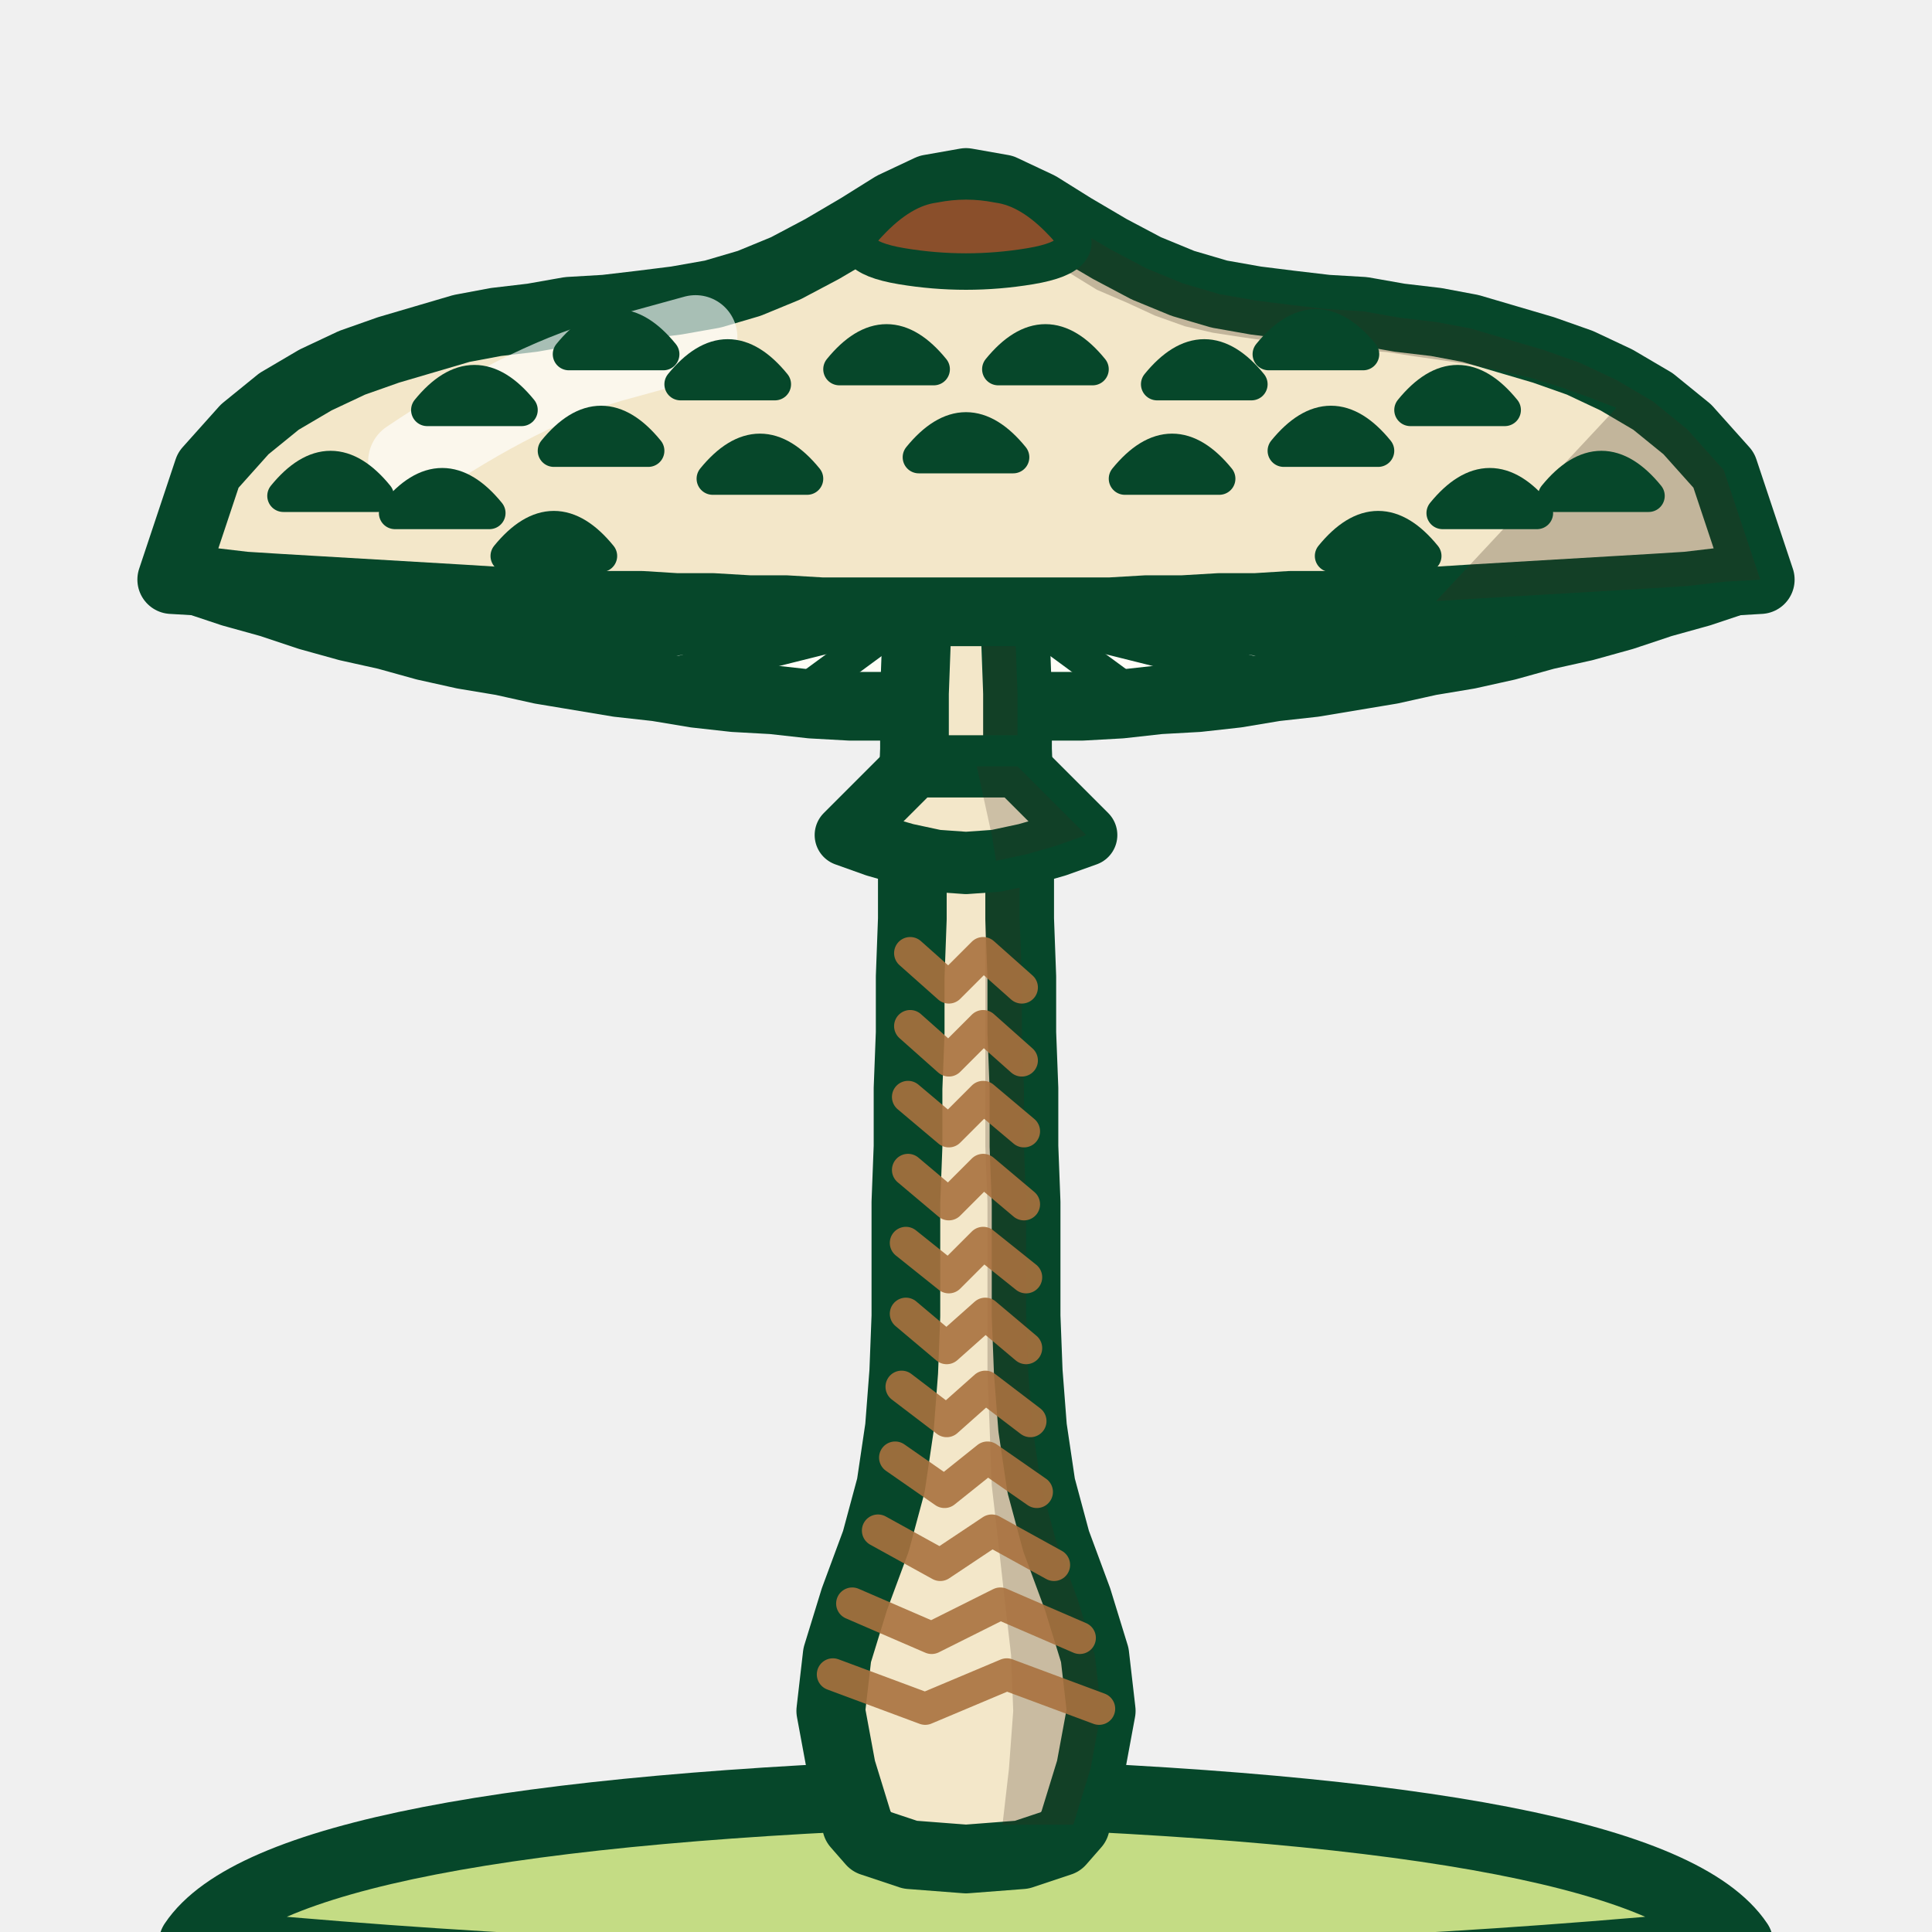
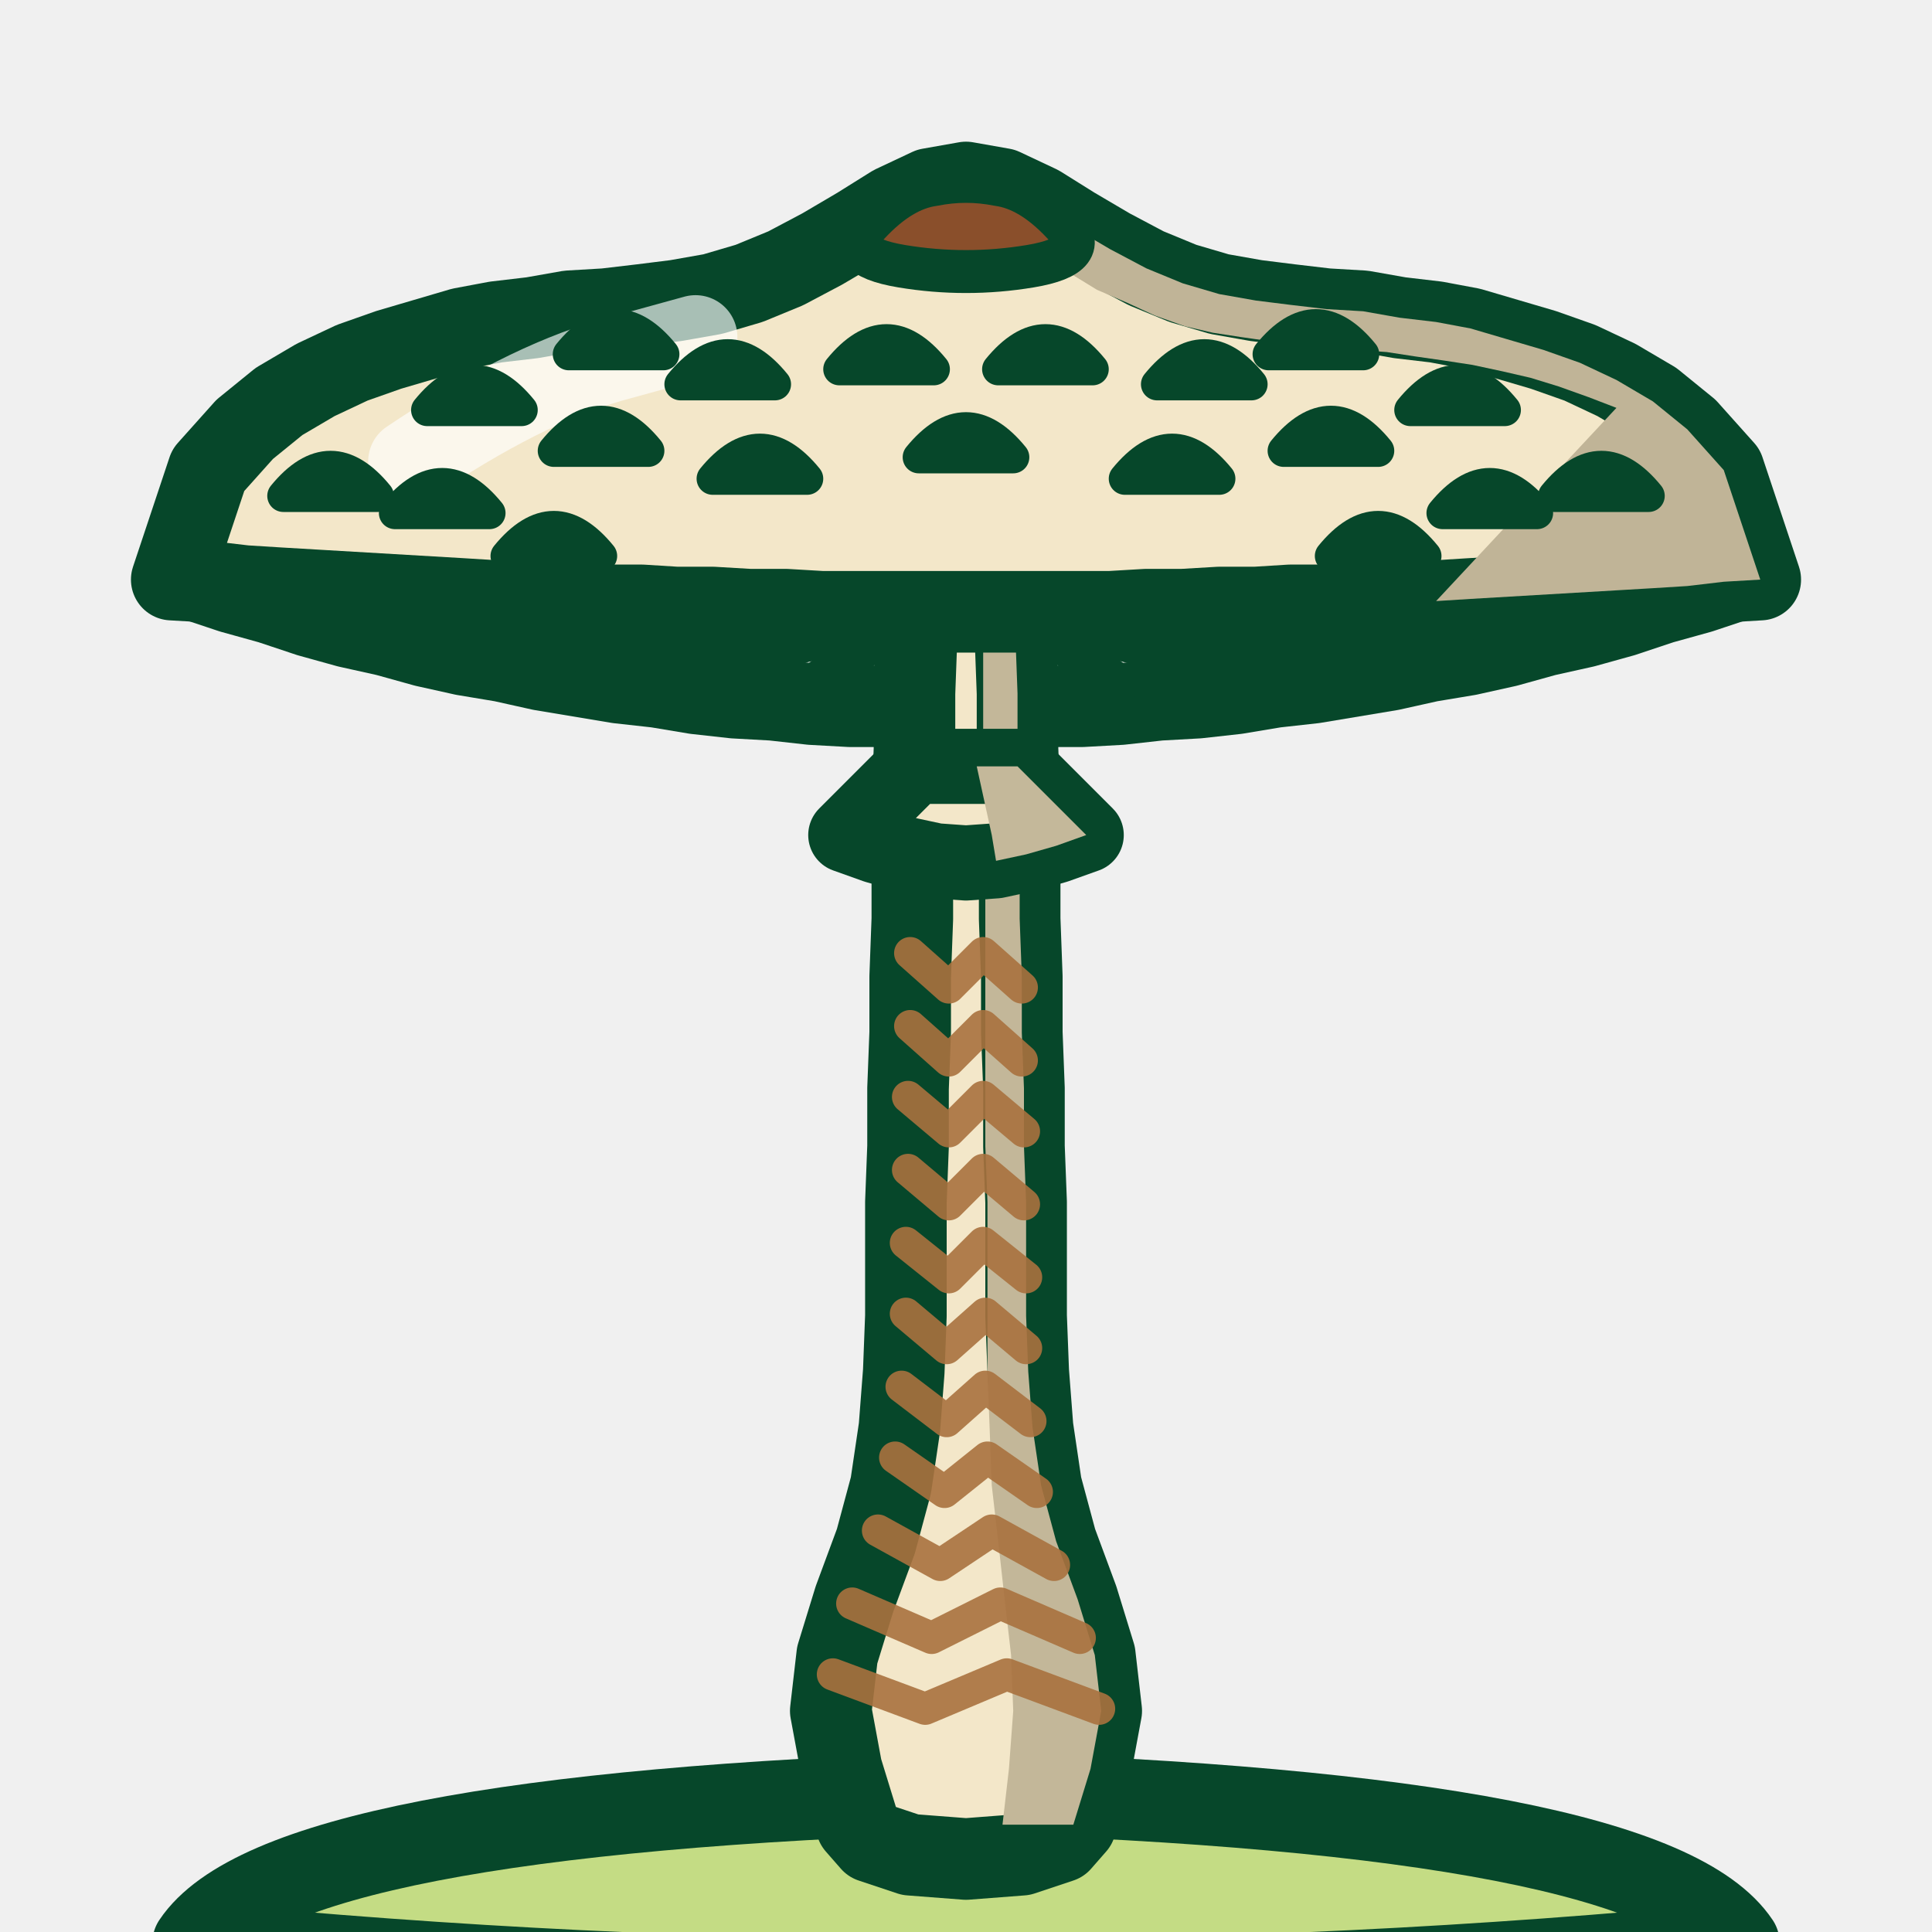
<svg xmlns="http://www.w3.org/2000/svg" width="100" height="100" viewBox="5 5 90 90">
  <g stroke-linecap="round" stroke-linejoin="round">
-     <path d="M14,95.5 Q18,89.5 50,88.5 Q82,89.5 86,95.5 Q50,99 14,95.5 Z" fill="#C4DC84" stroke="#06472A" stroke-width="3.2" />
-     <path d="M14,32 L15.8,32 L17.6,32 L19.4,32 L21.2,32 L23,32 L24.8,32 L26.6,32 L28.4,32 L30.2,32 L32,32 L33.8,32 L35.6,32 L37.4,32 L39.2,32 L41,32 L42.8,32 L44.6,32 L46.4,32 L48.2,32 L50,32 L51.8,32 L53.6,32 L55.4,32 L57.2,32 L59,32 L60.8,32 L62.6,32 L64.4,32 L66.2,32 L68,32 L69.8,32 L71.6,32 L73.4,32 L75.2,32 L77,32 L78.8,32 L80.6,32 L82.4,32 L84.2,32 L86,32 L86,32 L84.2,32.6 L82.4,33.1 L80.6,33.7 L78.8,34.2 L77,34.6 L75.2,35.1 L73.4,35.5 L71.6,35.8 L69.8,36.2 L68,36.5 L66.2,36.8 L64.4,37 L62.6,37.3 L60.8,37.5 L59,37.6 L57.2,37.8 L55.4,37.9 L53.6,37.9 L51.8,38 L50,38 L48.2,38 L46.4,37.9 L44.6,37.9 L42.8,37.8 L41,37.6 L39.2,37.5 L37.4,37.3 L35.6,37 L33.8,36.8 L32,36.5 L30.2,36.2 L28.4,35.8 L26.6,35.5 L24.8,35.1 L23,34.6 L21.2,34.2 L19.4,33.7 L17.6,33.1 L15.8,32.6 L14,32 Z" fill="#FFFDF6" stroke="#06472A" stroke-width="3.2" />
-     <path d="M46.3,34.4 L42.9,36.9" fill="none" stroke="#06472A" stroke-width="1.6" />
-     <path d="M45.3,34.2 L36.9,36.3" fill="none" stroke="#06472A" stroke-width="1.6" />
-     <path d="M44.3,33.8 L31,35.4" fill="none" stroke="#06472A" stroke-width="1.6" />
-     <path d="M43.3,33.2 L25,34.1" fill="none" stroke="#06472A" stroke-width="1.6" />
-     <path d="M42.4,32.5 L19.1,32.4" fill="none" stroke="#06472A" stroke-width="1.6" />
-     <path d="M53.7,34.4 L57.1,36.9" fill="none" stroke="#06472A" stroke-width="1.6" />
-     <path d="M54.7,34.2 L63.1,36.3" fill="none" stroke="#06472A" stroke-width="1.6" />
-     <path d="M55.7,33.8 L69,35.4" fill="none" stroke="#06472A" stroke-width="1.6" />
-     <path d="M56.7,33.2 L75,34.1" fill="none" stroke="#06472A" stroke-width="1.6" />
-     <path d="M57.6,32.5 L80.9,32.4" fill="none" stroke="#06472A" stroke-width="1.6" />
-     <path d="M47.7,32 L47.7,34.6 L47.6,37.3 L47.6,39.9 L47.5,42.5 L47.5,45.2 L47.5,47.8 L47.4,50.5 L47.4,53.1 L47.3,55.7 L47.3,58.4 L47.2,61 L47.2,63.6 L47.2,66.3 L47.1,68.9 L46.9,71.5 L46.5,74.2 L45.8,76.8 L44.8,79.5 L44,82.1 L43.7,84.7 L44.2,87.4 L45,90 L44.9,90 L45.6,90.8 L47.4,91.4 L50,91.6 L52.6,91.4 L54.4,90.8 L55.1,90 L55,90 L55.8,87.4 L56.3,84.7 L56,82.1 L55.2,79.5 L54.2,76.8 L53.5,74.2 L53.1,71.5 L52.9,68.9 L52.8,66.3 L52.8,63.6 L52.8,61 L52.7,58.4 L52.7,55.7 L52.6,53.1 L52.6,50.5 L52.5,47.8 L52.5,45.2 L52.5,42.5 L52.4,39.9 L52.4,37.3 L52.3,34.6 L52.3,32 Z" fill="#F3E7C9" stroke="#06472A" stroke-width="3.2" />
-     <path d="M50.8,32 L50.8,34.6 L50.8,37.3 L50.8,39.9 L50.9,42.5 L50.9,45.2 L50.9,47.8 L50.9,50.5 L50.9,53.1 L50.9,55.7 L50.9,58.4 L51,61 L51,63.6 L51,66.3 L51,68.9 L51.1,71.5 L51.2,74.2 L51.5,76.8 L51.8,79.5 L52.1,82.1 L52.2,84.7 L52,87.4 L51.7,90 L55,90 L55.8,87.4 L56.3,84.7 L56,82.1 L55.2,79.5 L54.2,76.8 L53.5,74.2 L53.1,71.5 L52.9,68.9 L52.8,66.3 L52.8,63.6 L52.8,61 L52.7,58.4 L52.7,55.7 L52.6,53.1 L52.6,50.5 L52.5,47.8 L52.5,45.2 L52.5,42.5 L52.4,39.9 L52.4,37.3 L52.3,34.6 L52.3,32 Z" fill="#3A2A1E" fill-opacity="0.228" stroke="none" />
+     <path d="M14,95.5 Q18,89.5 50,88.5 Q82,89.5 86,95.5 Q50,99 14,95.5 Z" fill="#C4DC84" stroke="#06472A" stroke-width="3.8" />
+     <path d="M14,32 L15.8,32 L17.6,32 L19.4,32 L21.2,32 L23,32 L24.8,32 L26.6,32 L28.4,32 L30.2,32 L32,32 L33.8,32 L35.6,32 L37.4,32 L39.2,32 L41,32 L42.8,32 L44.6,32 L46.4,32 L48.2,32 L50,32 L51.8,32 L53.6,32 L55.4,32 L57.2,32 L59,32 L60.8,32 L62.6,32 L64.4,32 L66.2,32 L68,32 L69.8,32 L71.6,32 L73.4,32 L75.2,32 L77,32 L78.8,32 L80.6,32 L82.4,32 L84.2,32 L86,32 L86,32 L84.2,32.6 L82.4,33.1 L80.6,33.7 L78.8,34.2 L77,34.6 L75.2,35.1 L73.4,35.5 L71.6,35.8 L69.8,36.2 L68,36.5 L66.2,36.8 L64.4,37 L62.6,37.3 L60.8,37.5 L59,37.6 L57.2,37.8 L55.4,37.9 L53.6,37.9 L51.8,38 L50,38 L48.2,38 L46.4,37.9 L44.6,37.9 L42.8,37.8 L41,37.6 L39.2,37.5 L37.4,37.3 L35.6,37 L33.8,36.8 L32,36.5 L30.2,36.2 L28.4,35.8 L26.6,35.5 L24.8,35.1 L23,34.6 L21.2,34.2 L19.4,33.7 L17.6,33.1 L15.8,32.6 L14,32 Z" fill="#FFFDF6" stroke="#06472A" stroke-width="3.8" />
+     <path d="M46.3,34.4 L42.9,36.9" fill="none" stroke="#06472A" stroke-width="1.9" />
+     <path d="M45.3,34.2 L36.9,36.3" fill="none" stroke="#06472A" stroke-width="1.9" />
+     <path d="M44.3,33.8 L31,35.4" fill="none" stroke="#06472A" stroke-width="1.9" />
+     <path d="M43.3,33.2 L25,34.1" fill="none" stroke="#06472A" stroke-width="1.9" />
+     <path d="M42.4,32.5 L19.1,32.4" fill="none" stroke="#06472A" stroke-width="1.9" />
+     <path d="M53.7,34.4 L57.1,36.9" fill="none" stroke="#06472A" stroke-width="1.9" />
+     <path d="M54.7,34.2 L63.1,36.3" fill="none" stroke="#06472A" stroke-width="1.9" />
+     <path d="M55.7,33.8 L69,35.4" fill="none" stroke="#06472A" stroke-width="1.9" />
+     <path d="M56.7,33.2 L75,34.1" fill="none" stroke="#06472A" stroke-width="1.9" />
+     <path d="M57.6,32.5 L80.9,32.4" fill="none" stroke="#06472A" stroke-width="1.9" />
+     <path d="M47.7,32 L47.7,34.6 L47.6,37.3 L47.6,39.9 L47.5,42.5 L47.5,45.2 L47.5,47.8 L47.4,50.5 L47.4,53.1 L47.3,55.7 L47.3,58.4 L47.2,61 L47.2,63.6 L47.2,66.3 L47.1,68.9 L46.9,71.5 L46.5,74.2 L45.8,76.8 L44.8,79.5 L44,82.1 L43.7,84.7 L44.2,87.4 L45,90 L44.9,90 L45.6,90.8 L47.4,91.4 L50,91.6 L52.6,91.4 L54.4,90.8 L55.1,90 L55,90 L55.8,87.4 L56.3,84.7 L56,82.1 L55.2,79.5 L54.2,76.8 L53.5,74.2 L53.1,71.5 L52.9,68.9 L52.8,66.3 L52.8,63.6 L52.8,61 L52.7,58.4 L52.7,55.7 L52.6,53.1 L52.6,50.5 L52.5,47.8 L52.5,45.2 L52.5,42.5 L52.4,39.9 L52.4,37.3 L52.3,34.6 L52.3,32 Z" fill="#F3E7C9" stroke="#06472A" stroke-width="3.8" />
+     <path d="M50.8,32 L50.8,34.6 L50.8,37.3 L50.8,39.9 L50.9,42.5 L50.9,45.2 L50.9,47.8 L50.9,50.5 L50.9,53.1 L50.9,55.7 L50.9,58.4 L51,61 L51,63.6 L51,66.3 L51,68.9 L51.1,71.5 L51.2,74.2 L51.5,76.8 L51.8,79.5 L52.1,82.1 L52.2,84.7 L52,87.4 L51.7,90 L55,90 L55.8,87.4 L56.3,84.7 L56,82.1 L55.2,79.5 L54.2,76.8 L53.5,74.2 L53.1,71.5 L52.9,68.9 L52.8,66.3 L52.8,63.6 L52.8,61 L52.7,58.4 L52.7,55.7 L52.6,53.1 L52.6,50.5 L52.5,47.8 L52.5,45.2 L52.5,42.5 L52.4,39.9 L52.4,37.3 L52.3,34.6 L52.3,32 Z" fill="#C3B799" stroke="none" />
    <path d="M47.4,49.4 L49.2,51 L50.8,49.4 L52.6,51" fill="none" stroke="#A9713F" stroke-width="1.5" stroke-opacity="0.9" />
    <path d="M47.4,52.8 L49.2,54.4 L50.8,52.8 L52.6,54.4" fill="none" stroke="#A9713F" stroke-width="1.5" stroke-opacity="0.9" />
    <path d="M47.3,56.1 L49.2,57.7 L50.8,56.1 L52.7,57.7" fill="none" stroke="#A9713F" stroke-width="1.5" stroke-opacity="0.9" />
    <path d="M47.3,59.5 L49.2,61.1 L50.8,59.5 L52.7,61.1" fill="none" stroke="#A9713F" stroke-width="1.5" stroke-opacity="0.9" />
    <path d="M47.2,62.9 L49.2,64.5 L50.8,62.9 L52.8,64.5" fill="none" stroke="#A9713F" stroke-width="1.5" stroke-opacity="0.9" />
    <path d="M47.2,66.2 L49.1,67.8 L50.9,66.2 L52.8,67.8" fill="none" stroke="#A9713F" stroke-width="1.5" stroke-opacity="0.9" />
    <path d="M47,69.6 L49.1,71.2 L50.9,69.6 L53,71.2" fill="none" stroke="#A9713F" stroke-width="1.5" stroke-opacity="0.9" />
    <path d="M46.7,72.9 L49,74.5 L51,72.9 L53.3,74.5" fill="none" stroke="#A9713F" stroke-width="1.5" stroke-opacity="0.9" />
    <path d="M45.9,76.3 L48.8,77.9 L51.2,76.3 L54.1,77.9" fill="none" stroke="#A9713F" stroke-width="1.5" stroke-opacity="0.9" />
    <path d="M44.7,79.7 L48.4,81.3 L51.6,79.7 L55.3,81.3" fill="none" stroke="#A9713F" stroke-width="1.5" stroke-opacity="0.9" />
    <path d="M43.8,83 L48.1,84.6 L51.9,83 L56.2,84.6" fill="none" stroke="#A9713F" stroke-width="1.5" stroke-opacity="0.9" />
-     <path d="M47.6,40.7 L52.4,40.7 L55.6,43.9 L54.2,44.4 L52.8,44.8 L51.4,45.1 L50,45.2 L48.6,45.1 L47.2,44.8 L45.8,44.4 L44.4,43.9 Z" fill="#F3E7C9" stroke="#06472A" stroke-width="2.9" />
-     <path d="M50.5,40.7 L52.4,40.7 L55.6,43.9 L54.2,44.4 L52.8,44.8 L51.4,45.1 L51.2,43.9 Z" fill="#3A2A1E" fill-opacity="0.21" stroke="none" />
-     <path d="M13,32 L14.7,26.9 L16.4,25 L18,23.7 L19.7,22.7 L21.4,21.9 L23.1,21.3 L24.8,20.8 L26.5,20.3 L28.1,20 L29.8,19.8 L31.5,19.5 L33.2,19.4 L34.9,19.2 L36.5,19 L38.2,18.7 L39.9,18.2 L41.6,17.5 L43.3,16.6 L45,15.6 L46.6,14.6 L48.3,13.8 L50,13.5 L51.7,13.8 L53.4,14.6 L55,15.6 L56.7,16.6 L58.4,17.5 L60.1,18.2 L61.8,18.7 L63.5,19 L65.1,19.2 L66.8,19.4 L68.5,19.5 L70.2,19.8 L71.9,20 L73.5,20.3 L75.2,20.8 L76.9,21.3 L78.6,21.9 L80.3,22.7 L82,23.7 L83.6,25 L85.3,26.9 L87,32 L87,32 L85.3,32.1 L83.6,32.3 L82,32.4 L80.3,32.5 L78.6,32.6 L76.9,32.7 L75.2,32.8 L73.5,32.9 L71.9,33 L70.2,33.1 L68.5,33.1 L66.8,33.2 L65.1,33.2 L63.5,33.3 L61.8,33.3 L60.1,33.4 L58.4,33.4 L56.7,33.5 L55,33.5 L53.4,33.5 L51.7,33.5 L50,33.5 L48.3,33.5 L46.6,33.5 L45,33.5 L43.3,33.5 L41.6,33.4 L39.9,33.4 L38.2,33.3 L36.5,33.3 L34.9,33.2 L33.2,33.2 L31.5,33.1 L29.8,33.1 L28.1,33 L26.5,32.9 L24.8,32.8 L23.1,32.7 L21.4,32.6 L19.7,32.5 L18,32.4 L16.4,32.3 L14.7,32.1 L13,32 Z" fill="#F3E7C9" stroke="#06472A" stroke-width="3.2" />
-     <path d="M55,15.6 L56.7,16.6 L58.4,17.5 L60.1,18.2 L61.8,18.7 L63.5,19 L65.1,19.2 L66.8,19.4 L68.5,19.5 L70.2,19.8 L71.9,20 L73.5,20.3 L75.2,20.8 L76.9,21.3 L78.6,21.9 L80.3,22.7 L82,23.7 L83.6,25 L85.3,26.9 L87,32 L87,32 L85.3,32.1 L83.6,32.3 L82,32.4 L80.3,32.5 L78.6,32.6 L76.9,32.7 L75.2,32.8 L73.5,32.9 L71.9,33 L80.3,24 L79,23.5 L77.6,23 L76.3,22.6 L75,22.3 L73.6,22 L72.3,21.8 L70.9,21.6 L69.6,21.4 L68.2,21.3 L66.9,21.1 L65.5,21 L64.2,20.9 L62.8,20.7 L61.5,20.5 L60.2,20.2 L58.8,19.7 L57.5,19.1 L56.1,18.5 L54.8,17.7 Z" fill="#3A2A1E" fill-opacity="0.263" stroke="none" />
+     <path d="M47.6,40.7 L52.4,40.7 L55.6,43.9 L54.2,44.4 L52.8,44.8 L51.4,45.1 L50,45.2 L48.6,45.1 L47.2,44.8 L45.8,44.4 L44.4,43.9 Z" fill="#F3E7C9" stroke="#06472A" stroke-width="3.5" />
+     <path d="M50.5,40.7 L52.4,40.7 L55.6,43.9 L54.2,44.4 L52.8,44.8 L51.4,45.1 L51.2,43.9 Z" fill="#C4B89A" stroke="none" />
+     <path d="M13,32 L14.7,26.9 L16.4,25 L18,23.7 L19.7,22.7 L21.4,21.9 L23.1,21.3 L24.8,20.8 L26.5,20.3 L28.1,20 L29.8,19.8 L31.5,19.5 L33.2,19.4 L34.9,19.2 L36.5,19 L38.2,18.7 L39.9,18.2 L41.6,17.5 L43.3,16.6 L45,15.6 L46.6,14.6 L48.3,13.8 L50,13.5 L51.7,13.8 L53.4,14.6 L55,15.6 L56.7,16.6 L58.4,17.5 L60.1,18.2 L61.8,18.7 L63.5,19 L65.1,19.2 L66.8,19.4 L68.5,19.5 L70.2,19.8 L71.9,20 L73.5,20.3 L75.2,20.8 L76.9,21.3 L78.6,21.9 L80.3,22.7 L82,23.7 L83.6,25 L85.3,26.9 L87,32 L87,32 L85.3,32.1 L83.6,32.3 L82,32.4 L80.3,32.5 L78.6,32.6 L76.9,32.7 L75.2,32.8 L73.5,32.9 L71.9,33 L70.2,33.1 L68.5,33.1 L66.8,33.2 L65.1,33.2 L63.5,33.3 L61.8,33.3 L60.1,33.4 L58.4,33.4 L56.7,33.5 L55,33.5 L53.4,33.5 L51.7,33.5 L50,33.5 L48.3,33.5 L46.6,33.5 L45,33.5 L43.3,33.5 L41.6,33.4 L39.9,33.4 L38.2,33.3 L36.5,33.3 L34.9,33.2 L33.2,33.2 L31.5,33.1 L29.8,33.1 L28.1,33 L26.5,32.9 L24.8,32.8 L23.1,32.7 L21.4,32.6 L19.7,32.5 L18,32.4 L16.4,32.3 L14.7,32.1 L13,32 Z" fill="#F3E7C9" stroke="#06472A" stroke-width="3.8" />
+     <path d="M55,15.6 L56.7,16.6 L58.4,17.5 L60.1,18.2 L61.8,18.7 L63.5,19 L65.1,19.2 L66.8,19.4 L68.5,19.5 L70.2,19.8 L71.9,20 L73.5,20.3 L75.2,20.8 L76.9,21.3 L78.6,21.9 L80.3,22.7 L82,23.7 L83.6,25 L85.3,26.9 L87,32 L87,32 L85.3,32.1 L83.6,32.3 L82,32.4 L80.3,32.5 L78.6,32.6 L76.9,32.7 L75.2,32.8 L73.5,32.9 L71.9,33 L80.3,24 L79,23.5 L77.6,23 L76.3,22.6 L75,22.3 L73.6,22 L72.3,21.8 L70.9,21.6 L69.6,21.4 L68.2,21.3 L66.9,21.1 L65.5,21 L64.2,20.9 L62.8,20.7 L61.5,20.5 L60.2,20.2 L58.8,19.7 L57.5,19.1 L56.1,18.5 L54.8,17.7 Z" fill="#C0B497" stroke="none" />
    <path d="M24.1,26.5 Q29.3,23 33.4,21.8 L37.4,20.7" fill="none" stroke="#FFFFFF" stroke-width="3.9" stroke-opacity="0.65" />
    <path d="M18.2,28.1 Q20.4,25.4 22.6,28.1 Z" fill="#A9713F" stroke="#06472A" stroke-width="1.5" />
    <path d="M24.9,24.1 Q27.1,21.4 29.3,24.1 Z" fill="#A9713F" stroke="#06472A" stroke-width="1.5" />
    <path d="M23.4,28.9 Q25.6,26.2 27.8,28.9 Z" fill="#A9713F" stroke="#06472A" stroke-width="1.5" />
    <path d="M31.5,21.5 Q33.7,18.8 35.9,21.5 Z" fill="#A9713F" stroke="#06472A" stroke-width="1.5" />
    <path d="M30.8,26 Q33,23.3 35.2,26 Z" fill="#A9713F" stroke="#06472A" stroke-width="1.5" />
    <path d="M36.7,22.9 Q38.9,20.2 41.1,22.9 Z" fill="#A9713F" stroke="#06472A" stroke-width="1.5" />
    <path d="M38.2,27.3 Q40.4,24.6 42.6,27.3 Z" fill="#A9713F" stroke="#06472A" stroke-width="1.5" />
    <path d="M44.1,22.2 Q46.3,19.5 48.5,22.2 Z" fill="#A9713F" stroke="#06472A" stroke-width="1.5" />
    <path d="M51.5,22.2 Q53.7,19.5 55.9,22.2 Z" fill="#A9713F" stroke="#06472A" stroke-width="1.5" />
    <path d="M57.4,27.3 Q59.6,24.6 61.8,27.3 Z" fill="#A9713F" stroke="#06472A" stroke-width="1.5" />
    <path d="M58.9,22.9 Q61.1,20.2 63.3,22.9 Z" fill="#A9713F" stroke="#06472A" stroke-width="1.5" />
    <path d="M64.8,26 Q67,23.3 69.2,26 Z" fill="#A9713F" stroke="#06472A" stroke-width="1.5" />
    <path d="M64.1,21.5 Q66.3,18.8 68.5,21.5 Z" fill="#A9713F" stroke="#06472A" stroke-width="1.5" />
    <path d="M72.2,28.9 Q74.4,26.2 76.6,28.9 Z" fill="#A9713F" stroke="#06472A" stroke-width="1.5" />
    <path d="M70.7,24.1 Q72.9,21.4 75.1,24.1 Z" fill="#A9713F" stroke="#06472A" stroke-width="1.5" />
    <path d="M77.4,28.1 Q79.6,25.4 81.8,28.1 Z" fill="#A9713F" stroke="#06472A" stroke-width="1.5" />
    <path d="M47.8,26.3 Q50,23.6 52.2,26.3 Z" fill="#A9713F" stroke="#06472A" stroke-width="1.5" />
    <path d="M28.6,30.9 Q30.8,28.2 33,30.9 Z" fill="#A9713F" stroke="#06472A" stroke-width="1.5" />
    <path d="M67,30.9 Q69.2,28.2 71.4,30.9 Z" fill="#A9713F" stroke="#06472A" stroke-width="1.5" />
-     <path d="M45.5,15.4 Q47,13.8 48.5,13.6 Q50,13.3 51.5,13.6 Q53,13.8 54.5,15.4 Q56,16.9 53,17.4 Q50,17.9 47,17.4 Q44,16.9 45.5,15.4 Z" fill="#8A4F2B" stroke="#06472A" stroke-width="1.7" />
+     <path d="M45.5,15.4 Q47,13.8 48.5,13.6 Q50,13.3 51.5,13.6 Q53,13.8 54.5,15.4 Q56,16.9 53,17.4 Q50,17.9 47,17.4 Q44,16.9 45.5,15.4 Z" fill="#8A4F2B" stroke="#06472A" stroke-width="2" />
  </g>
</svg>
